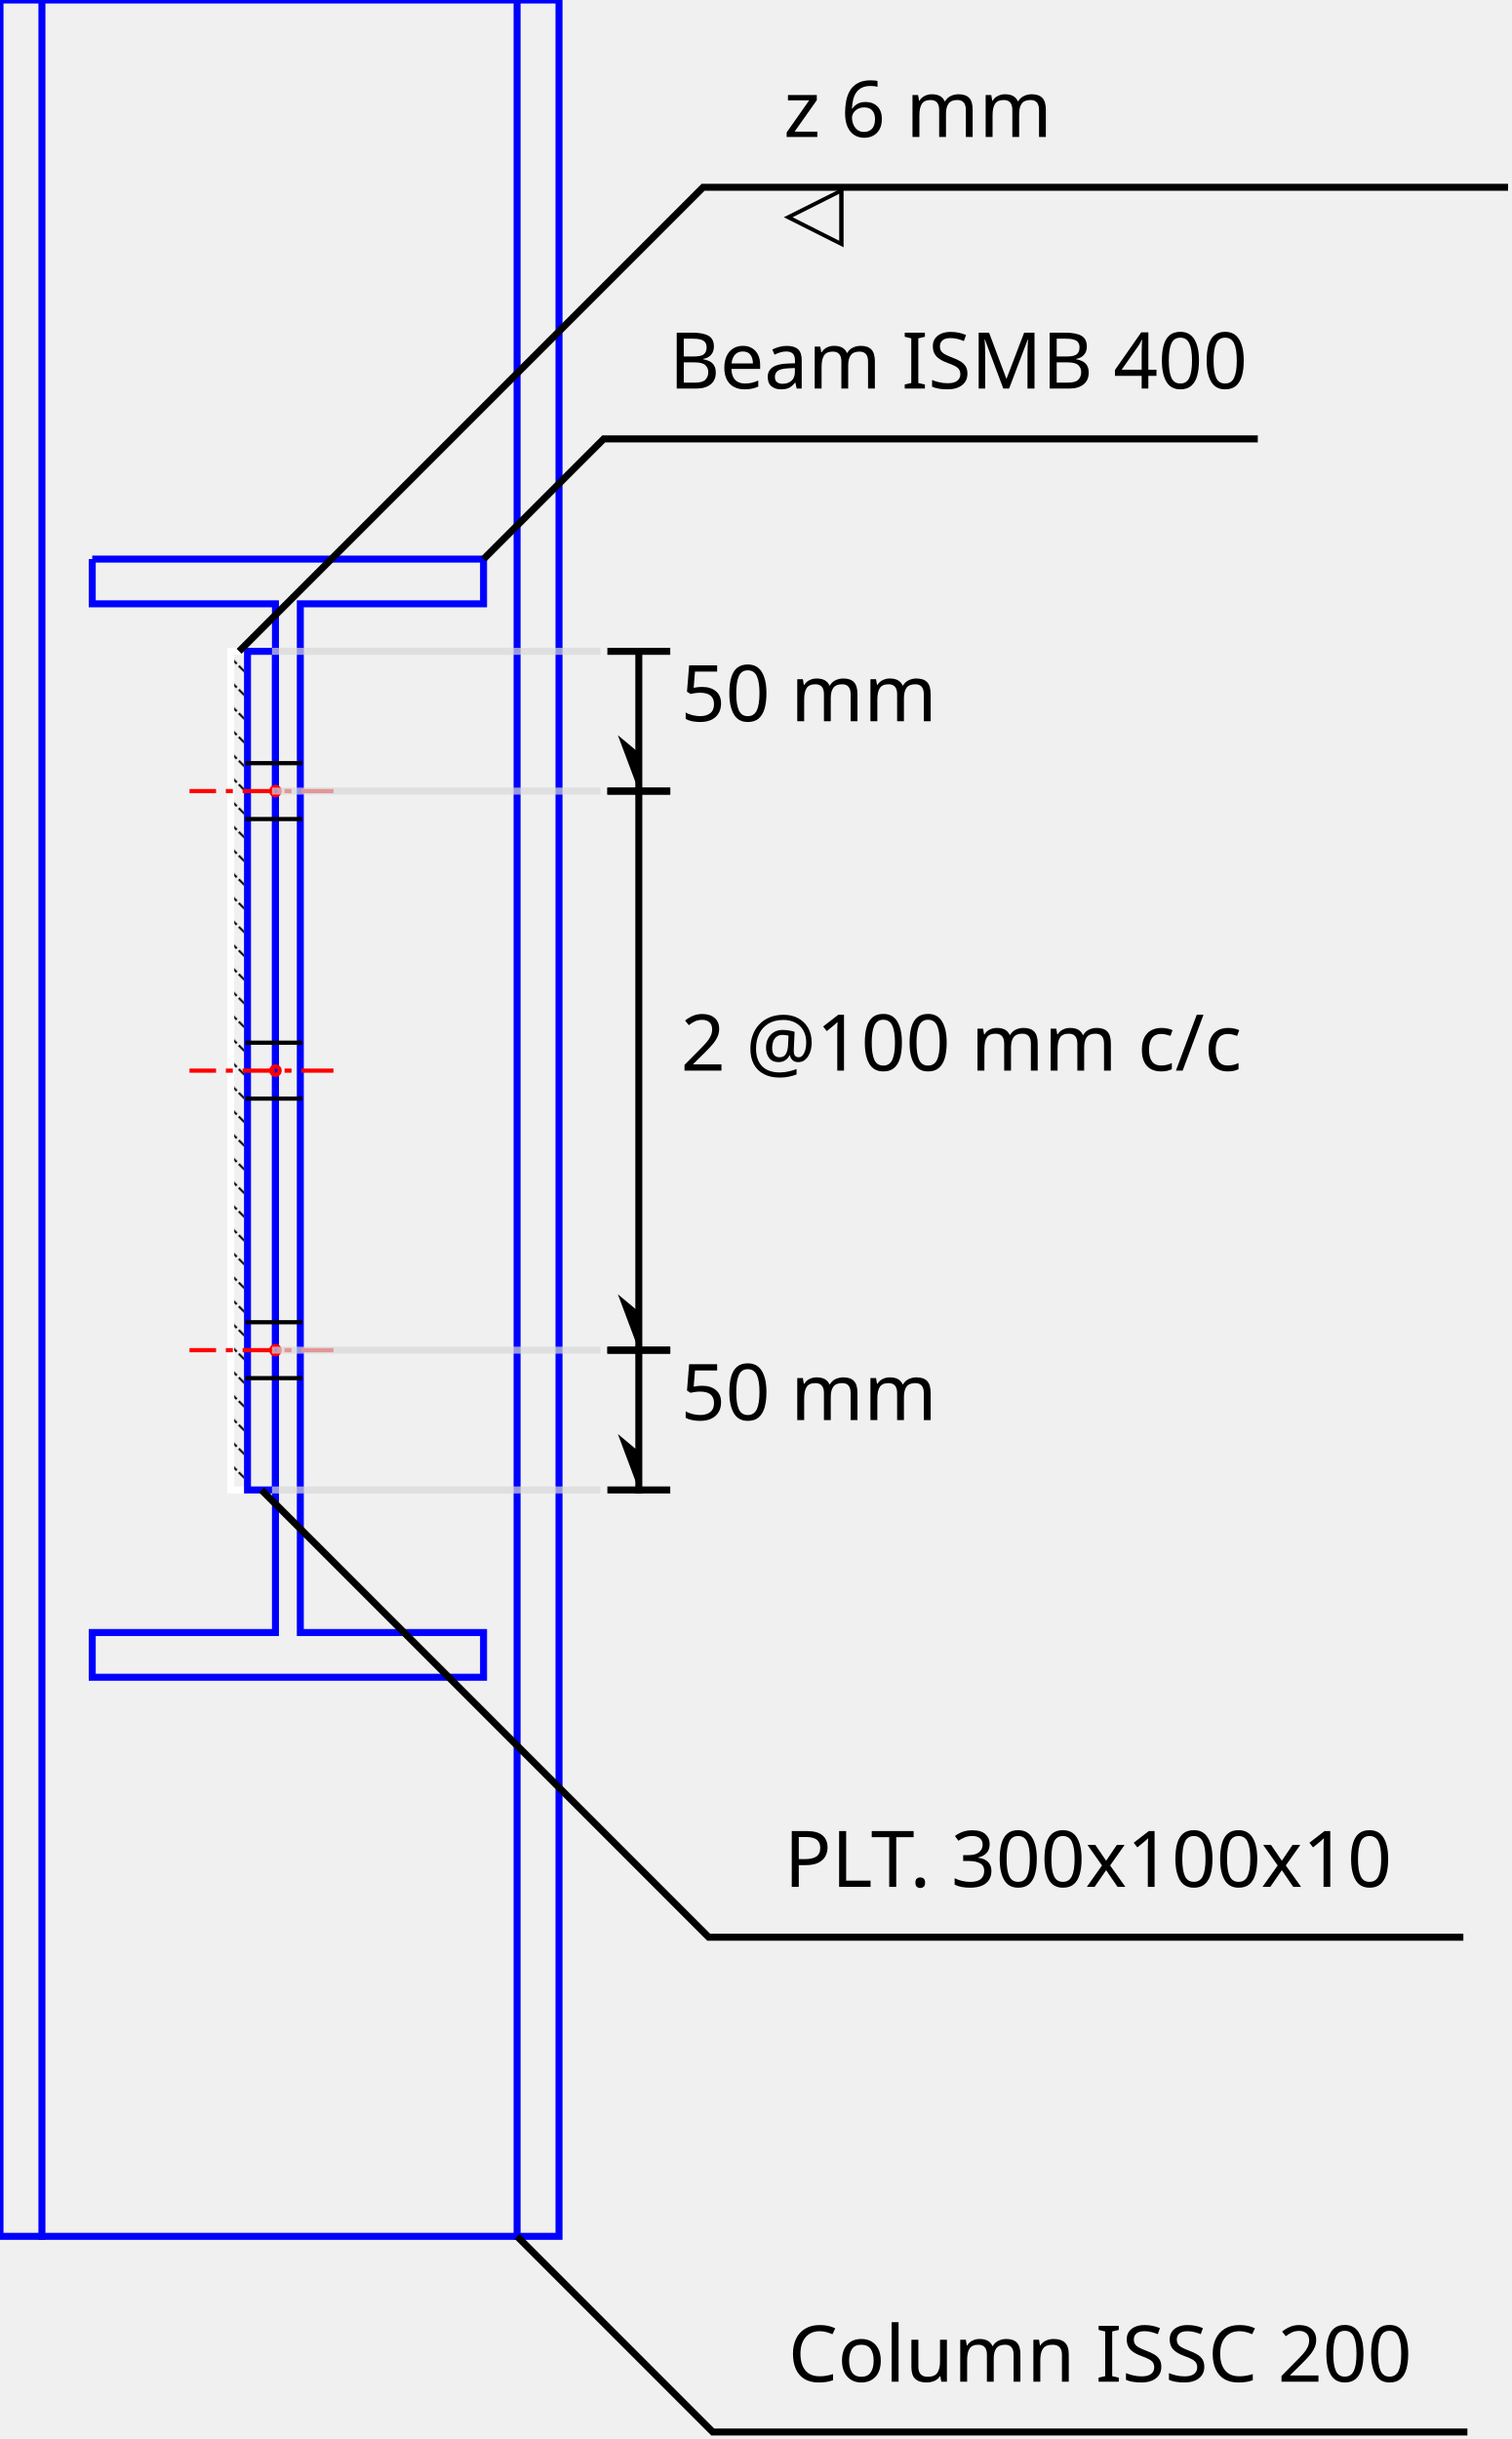
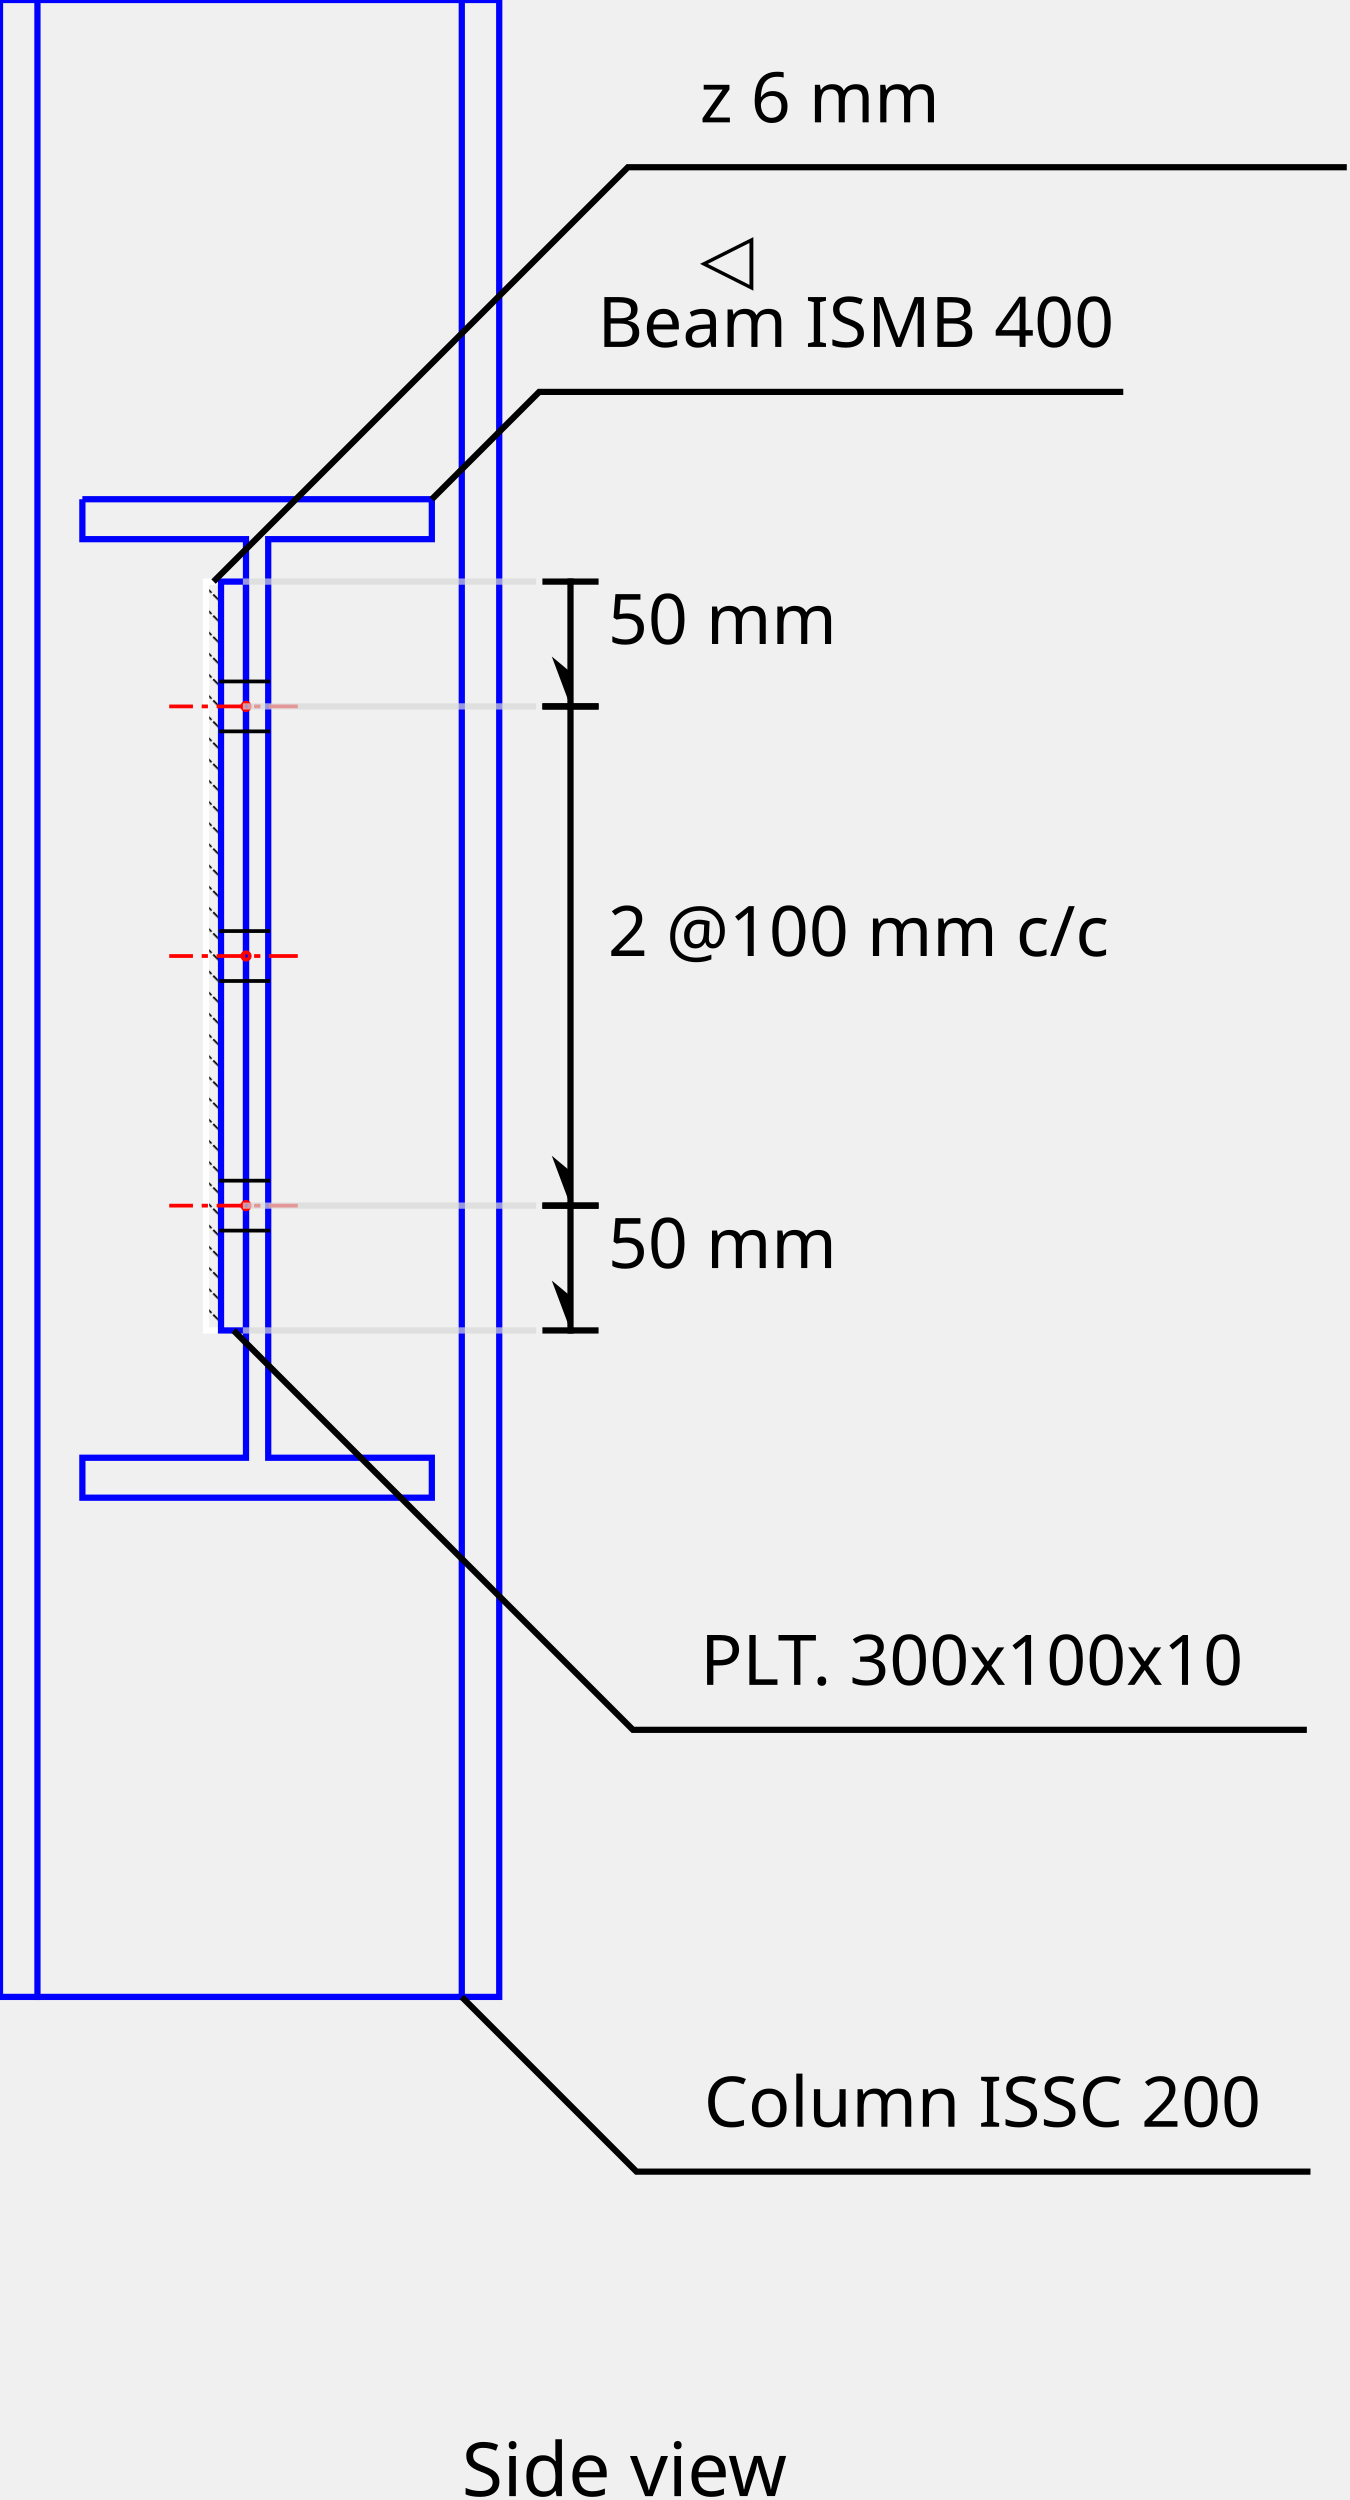
<svg xmlns="http://www.w3.org/2000/svg" baseProfile="full" height="100%" version="1.1" width="100%">
  <defs>
    <pattern height="6" id="diagonalHatch" patternTransform="rotate(45 2 2)" patternUnits="userSpaceOnUse" width="6">
      <path d="M -1,2 l 6,0" stroke="#000000" stroke-width="0.7" />
    </pattern>
-     <marker id="id58" markerHeight="10" markerWidth="10" orient="auto" refX="8" refY="0">
+     <marker id="id21" markerHeight="10" markerWidth="10" orient="auto" refX="8" refY="0">
      <polyline fill="black" points="2.5,0 0,3 8,0 0,-3" />
    </marker>
-     <marker id="id57" markerHeight="10" markerWidth="10" orient="auto" refX="-8" refY="0">
+     <marker id="id20" markerHeight="10" markerWidth="10" orient="auto" refX="-8" refY="0">
      <polyline fill="black" points="-2.5,0 0,3 -8,0 0,-3" />
    </marker>
-     <marker id="id60" markerHeight="10" markerWidth="10" orient="auto" refX="8" refY="0">
+     <marker id="id23" markerHeight="10" markerWidth="10" orient="auto" refX="8" refY="0">
      <polyline fill="black" points="2.5,0 0,3 8,0 0,-3" />
    </marker>
-     <marker id="id59" markerHeight="10" markerWidth="10" orient="auto" refX="-8" refY="0">
+     <marker id="id22" markerHeight="10" markerWidth="10" orient="auto" refX="-8" refY="0">
      <polyline fill="black" points="-2.5,0 0,3 -8,0 0,-3" />
    </marker>
-     <marker id="id62" markerHeight="10" markerWidth="10" orient="auto" refX="8" refY="0">
+     <marker id="id25" markerHeight="10" markerWidth="10" orient="auto" refX="8" refY="0">
      <polyline fill="black" points="2.5,0 0,3 8,0 0,-3" />
    </marker>
-     <marker id="id61" markerHeight="10" markerWidth="10" orient="auto" refX="-8" refY="0">
+     <marker id="id24" markerHeight="10" markerWidth="10" orient="auto" refX="-8" refY="0">
      <polyline fill="black" points="-2.5,0 0,3 -8,0 0,-3" />
    </marker>
-     <marker id="id63" markerHeight="10" markerWidth="10" orient="auto" refX="-8" refY="0">
+     <marker id="id26" markerHeight="10" markerWidth="10" orient="auto" refX="-8" refY="0">
      <polyline fill="black" points="-2.5,0 0,3 -8,0 0,-3" />
    </marker>
-     <marker id="id64" markerHeight="10" markerWidth="10" orient="auto" refX="-8" refY="0">
+     <marker id="id27" markerHeight="10" markerWidth="10" orient="auto" refX="-8" refY="0">
      <polyline fill="black" points="-2.5,0 0,3 -8,0 0,-3" />
    </marker>
-     <marker id="id65" markerHeight="10" markerWidth="10" orient="auto" refX="-8" refY="0">
+     <marker id="id28" markerHeight="10" markerWidth="10" orient="auto" refX="-8" refY="0">
      <polyline fill="black" points="-2.5,0 0,3 -8,0 0,-3" />
    </marker>
-     <marker id="id66" markerHeight="10" markerWidth="10" orient="auto" refX="-8" refY="0">
+     <marker id="id29" markerHeight="10" markerWidth="10" orient="auto" refX="-8" refY="0">
      <polyline fill="black" points="-2.5,0 0,3 -8,0 0,-3" />
    </marker>
  </defs>
  <rect fill="none" height="800" stroke="blue" stroke-width="2.5" width="200" x="0" y="0" />
  <line stroke="blue" stroke-linecap="square" stroke-width="2.5" x1="185.0" x2="185.0" y1="0.0" y2="800.0" />
  <line stroke="blue" stroke-linecap="square" stroke-width="2.5" x1="15.0" x2="15.0" y1="0.0" y2="800.0" />
  <polyline fill="none" points="33.0,200.0 173.0,200.0 173.0,216.0 107.45,216.0 107.45,584.0 173.0,584.0 173.0,600.0 33.0,600.0 33.0,584.0 98.55,584.0 98.55,216.0 33.0,216.0 33.0,200.0" stroke="blue" stroke-width="2.5" />
  <rect fill="url(#diagonalHatch)" height="300.0" stroke="white" stroke-width="2.5" width="6" x="82.55" y="233.0" />
  <rect fill="none" height="300.0" stroke="blue" stroke-width="2.5" width="10" x="88.55" y="233.0" />
  <circle cx="98.55" cy="283.0" fill="none" r="1.5" stroke="red" stroke-width="1.5" />
  <line stroke="red" stroke-dasharray="10 5 1 5" stroke-linecap="square" stroke-width="1.5" x1="118.55" x2="68.55" y1="283.0" y2="283.0" />
  <line stroke="black" stroke-linecap="square" stroke-width="1.5" x1="88.55" x2="107.45" y1="273.0" y2="273.0" />
  <line stroke="black" stroke-linecap="square" stroke-width="1.5" x1="88.55" x2="107.45" y1="293.0" y2="293.0" />
  <circle cx="98.55" cy="383.0" fill="none" r="1.5" stroke="red" stroke-width="1.5" />
  <line stroke="red" stroke-dasharray="10 5 1 5" stroke-linecap="square" stroke-width="1.5" x1="118.55" x2="68.55" y1="383.0" y2="383.0" />
  <line stroke="black" stroke-linecap="square" stroke-width="1.5" x1="88.55" x2="107.45" y1="373.0" y2="373.0" />
  <line stroke="black" stroke-linecap="square" stroke-width="1.5" x1="88.55" x2="107.45" y1="393.0" y2="393.0" />
  <circle cx="98.55" cy="483.0" fill="none" r="1.5" stroke="red" stroke-width="1.5" />
  <line stroke="red" stroke-dasharray="10 5 1 5" stroke-linecap="square" stroke-width="1.5" x1="118.55" x2="68.55" y1="483.0" y2="483.0" />
  <line stroke="black" stroke-linecap="square" stroke-width="1.5" x1="88.55" x2="107.45" y1="473.0" y2="473.0" />
  <line stroke="black" stroke-linecap="square" stroke-width="1.5" x1="88.55" x2="107.45" y1="493.0" y2="493.0" />
-   <line marker-end="url(#id58)" marker-start="url(#id57)" stroke="black" stroke-linecap="square" stroke-width="2.5" x1="228.55" x2="228.55" y1="283.0" y2="483.0" />
+   <line marker-end="url(#id21)" marker-start="url(#id20)" stroke="black" stroke-linecap="square" stroke-width="2.5" x1="228.55" x2="228.55" y1="283.0" y2="483.0" />
  <text fill="black" font-family="sans-serif" font-size="28" x="243.55" y="383.0">2 @100 mm c/c</text>
  <line stroke="black" stroke-linecap="square" stroke-opacity="1.0" stroke-width="2.5" x1="238.55" x2="218.55" y1="283.0" y2="283.0" />
  <line stroke="black" stroke-linecap="square" stroke-opacity="1.0" stroke-width="2.5" x1="238.55" x2="218.55" y1="483.0" y2="483.0" />
-   <line marker-end="url(#id60)" marker-start="url(#id59)" stroke="black" stroke-linecap="square" stroke-width="2.5" x1="228.55" x2="228.55" y1="233.0" y2="283.0" />
+   <line marker-end="url(#id23)" marker-start="url(#id22)" stroke="black" stroke-linecap="square" stroke-width="2.5" x1="228.55" x2="228.55" y1="233.0" y2="283.0" />
  <text fill="black" font-family="sans-serif" font-size="28" x="243.55" y="258.0">50 mm </text>
  <line stroke="black" stroke-linecap="square" stroke-opacity="1.0" stroke-width="2.5" x1="238.55" x2="218.55" y1="233.0" y2="233.0" />
  <line stroke="black" stroke-linecap="square" stroke-opacity="1.0" stroke-width="2.5" x1="238.55" x2="218.55" y1="283.0" y2="283.0" />
-   <line marker-end="url(#id62)" marker-start="url(#id61)" stroke="black" stroke-linecap="square" stroke-width="2.5" x1="228.55" x2="228.55" y1="483.0" y2="533.0" />
+   <line marker-end="url(#id25)" marker-start="url(#id24)" stroke="black" stroke-linecap="square" stroke-width="2.5" x1="228.55" x2="228.55" y1="483.0" y2="533.0" />
  <text fill="black" font-family="sans-serif" font-size="28" x="243.55" y="508.0">50 mm</text>
  <line stroke="black" stroke-linecap="square" stroke-opacity="1.0" stroke-width="2.5" x1="238.55" x2="218.55" y1="483.0" y2="483.0" />
  <line stroke="black" stroke-linecap="square" stroke-opacity="1.0" stroke-width="2.5" x1="238.55" x2="218.55" y1="533.0" y2="533.0" />
  <line stroke="#D8D8D8" stroke-linecap="square" stroke-opacity="0.7" stroke-width="2.5" x1="98.55" x2="213.55" y1="233.0" y2="233.0" />
  <line stroke="#D8D8D8" stroke-linecap="square" stroke-opacity="0.7" stroke-width="2.5" x1="98.55" x2="213.55" y1="283.0" y2="283.0" />
  <line stroke="#D8D8D8" stroke-linecap="square" stroke-opacity="0.7" stroke-width="2.5" x1="98.55" x2="213.55" y1="533.0" y2="533.0" />
  <line stroke="#D8D8D8" stroke-linecap="square" stroke-opacity="0.7" stroke-width="2.5" x1="98.55" x2="213.55" y1="483.0" y2="483.0" />
-   <polyline fill="none" marker-start="url(#id63)" points="173.0,200.0 216.0,157.0 450.0,157.0" stroke="black" stroke-width="2.5" />
+   <polyline fill="none" marker-start="url(#id26)" points="173.0,200.0 216.0,157.0 450.0,157.0" stroke="black" stroke-width="2.5" />
  <text fill="black" font-family="sans-serif" font-size="28" x="239.4" y="139.0">Beam ISMB 400</text>
-   <text fill="black" font-family="sans-serif" font-size="28" x="239.4" y="175.0" />
-   <polyline fill="none" marker-start="url(#id64)" points="185.0,800.0 255.0,870.0 525.0,870.0" stroke="black" stroke-width="2.5" />
+   <text fill="black" font-family="sans-serif" font-size="28" x="239.4" y="203.0" />
+   <polyline fill="none" marker-start="url(#id27)" points="185.0,800.0 255.0,870.0 525.0,870.0" stroke="black" stroke-width="2.5" />
  <text fill="black" font-family="sans-serif" font-size="28" x="282.0" y="852.0">Column ISSC 200</text>
  <text fill="black" font-family="sans-serif" font-size="28" x="282.0" y="888.0"> </text>
-   <polyline fill="none" marker-start="url(#id65)" points="93.55,533.0 253.55,693.0 523.55,693.0" stroke="black" stroke-width="2.5" />
+   <polyline fill="none" marker-start="url(#id28)" points="93.55,533.0 253.55,693.0 523.55,693.0" stroke="black" stroke-width="2.5" />
  <text fill="black" font-family="sans-serif" font-size="28" x="280.55" y="675.0">PLT. 300x100x10</text>
  <text fill="black" font-family="sans-serif" font-size="28" x="280.55" y="711.0" />
-   <polyline fill="none" marker-start="url(#id66)" points="85.55,233.0 251.55,67.0 539.55,67.0" stroke="black" stroke-width="2.5" />
+   <polyline fill="none" marker-start="url(#id29)" points="85.55,233.0 251.55,67.0 539.55,67.0" stroke="black" stroke-width="2.5" />
  <text fill="black" font-family="sans-serif" font-size="28" x="280.35" y="49.0">          z 6 mm</text>
-   <text fill="black" font-family="sans-serif" font-size="28" x="280.35" y="85.0">◁</text>
+   <text fill="black" font-family="sans-serif" font-size="28" x="280.35" y="113.0">◁</text>
+   <text fill="black" font-family="sans-serif" font-size="30" x="185.0" y="1000.0">Side view</text>
</svg>
